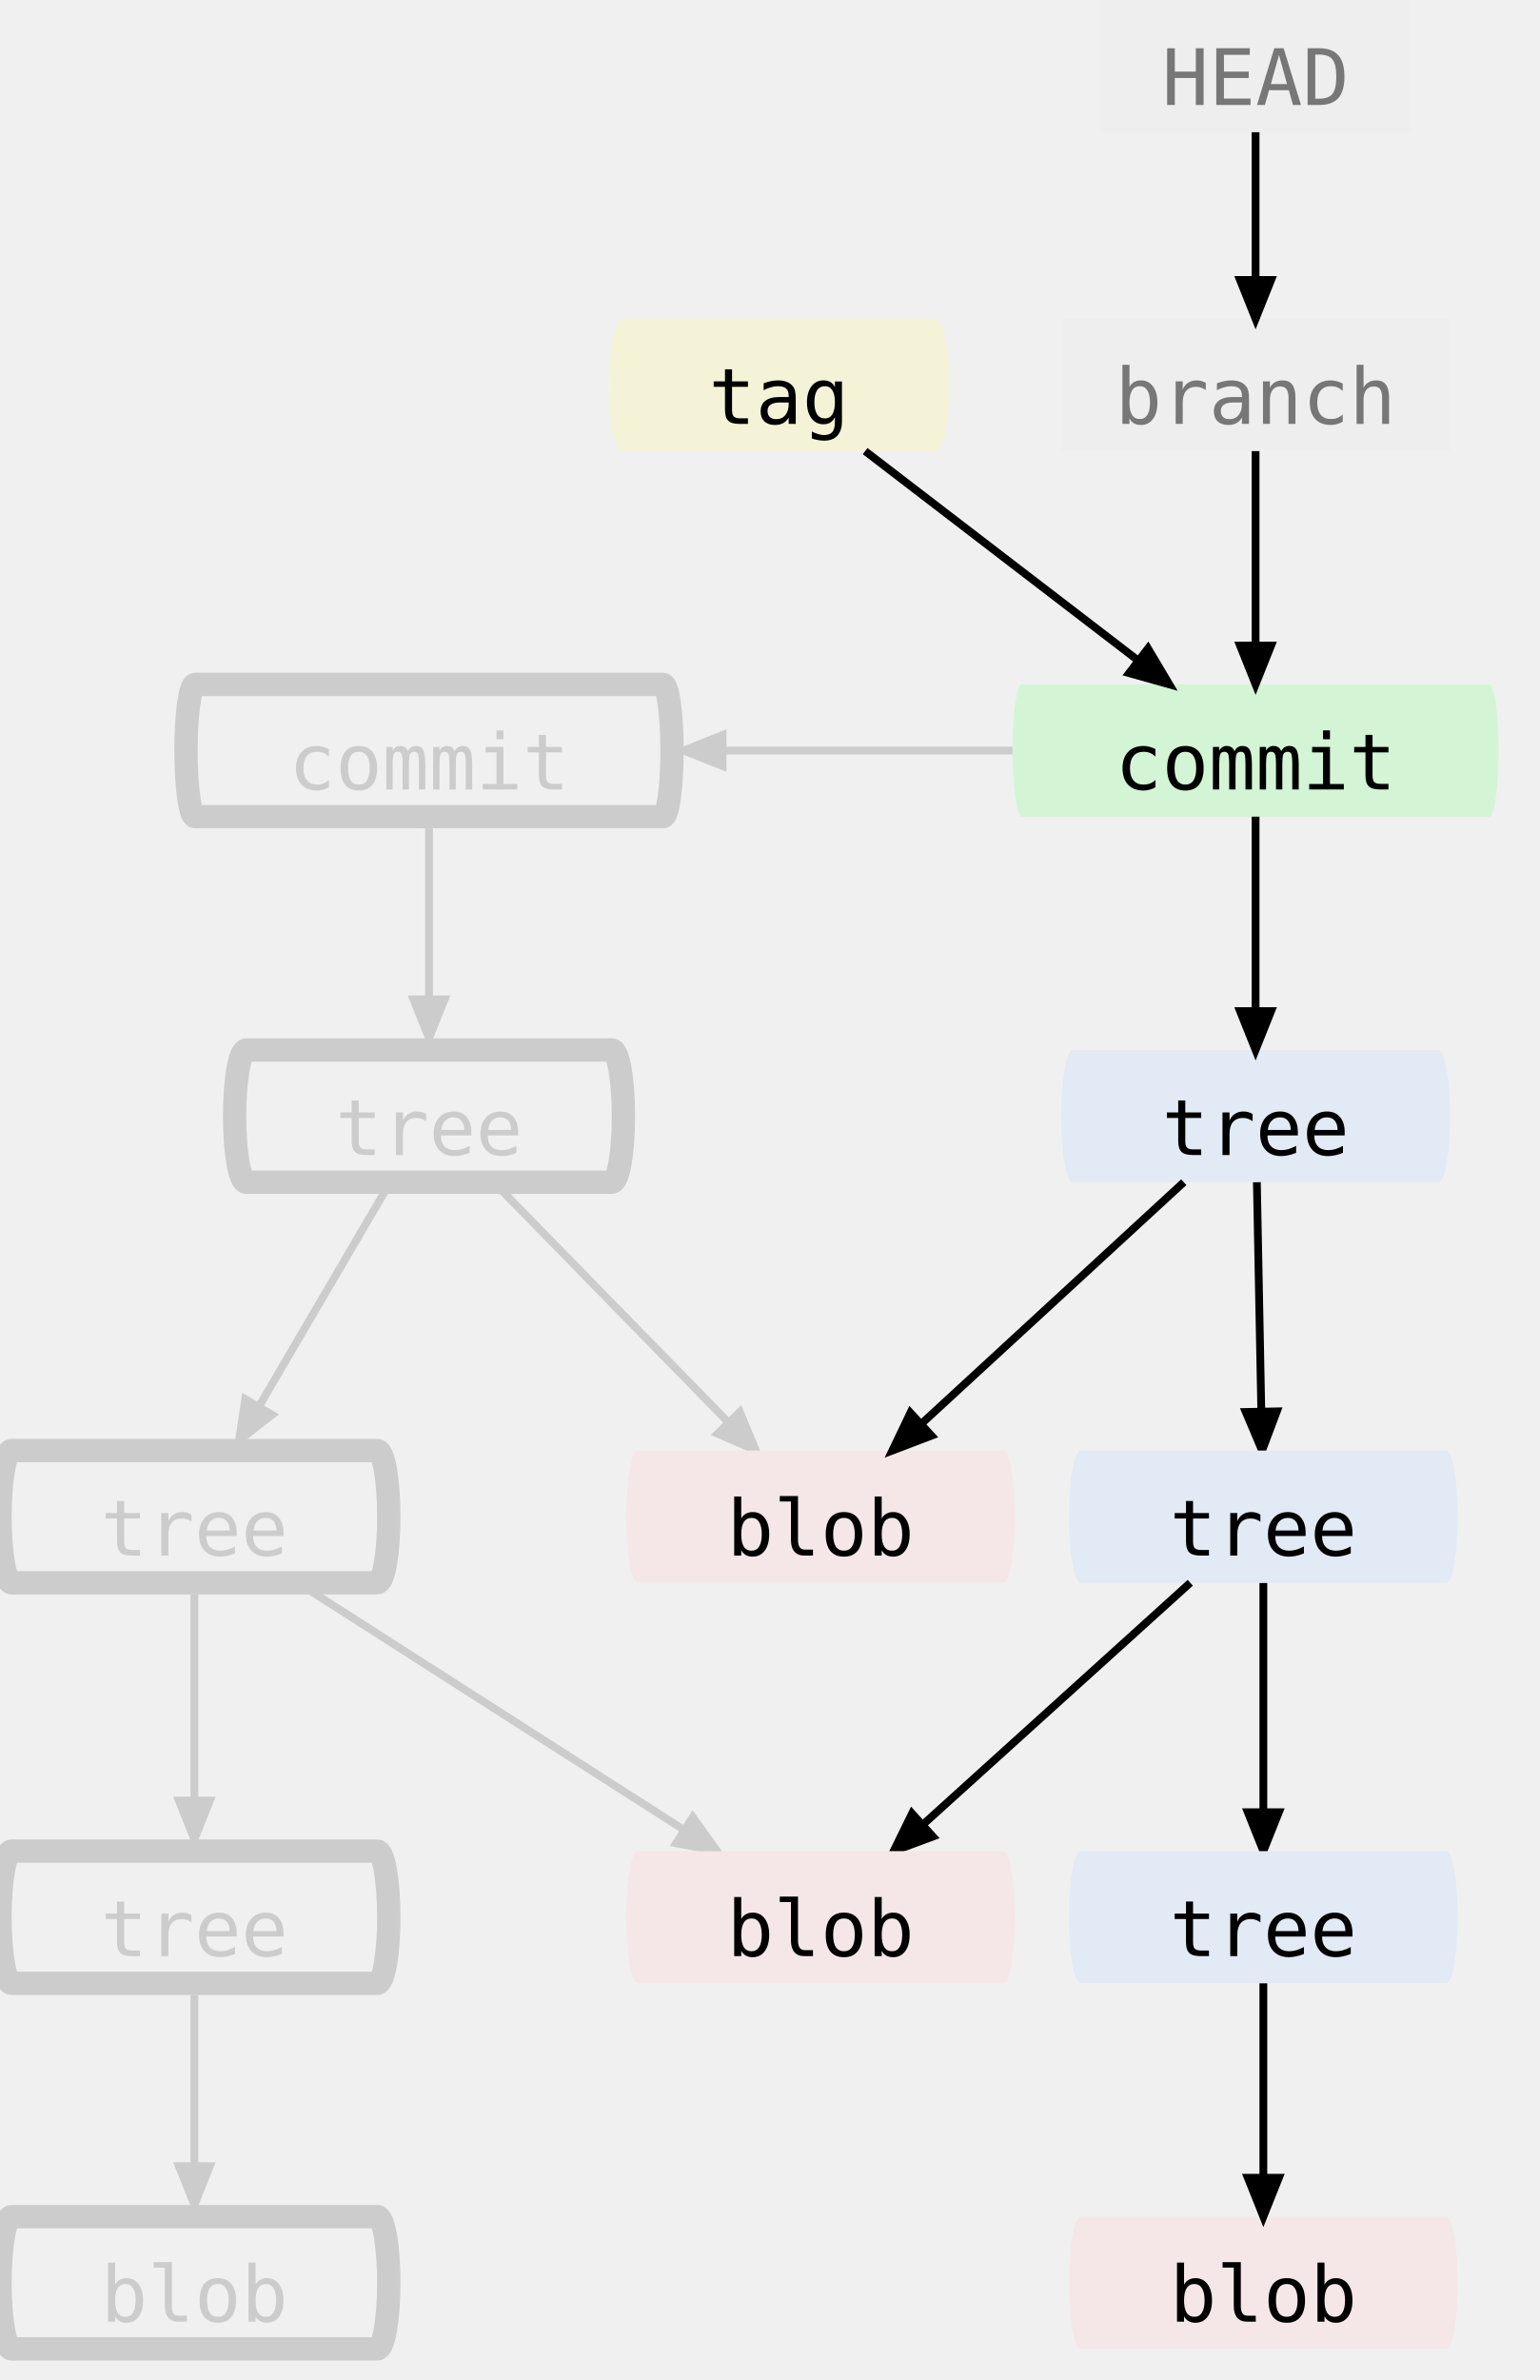
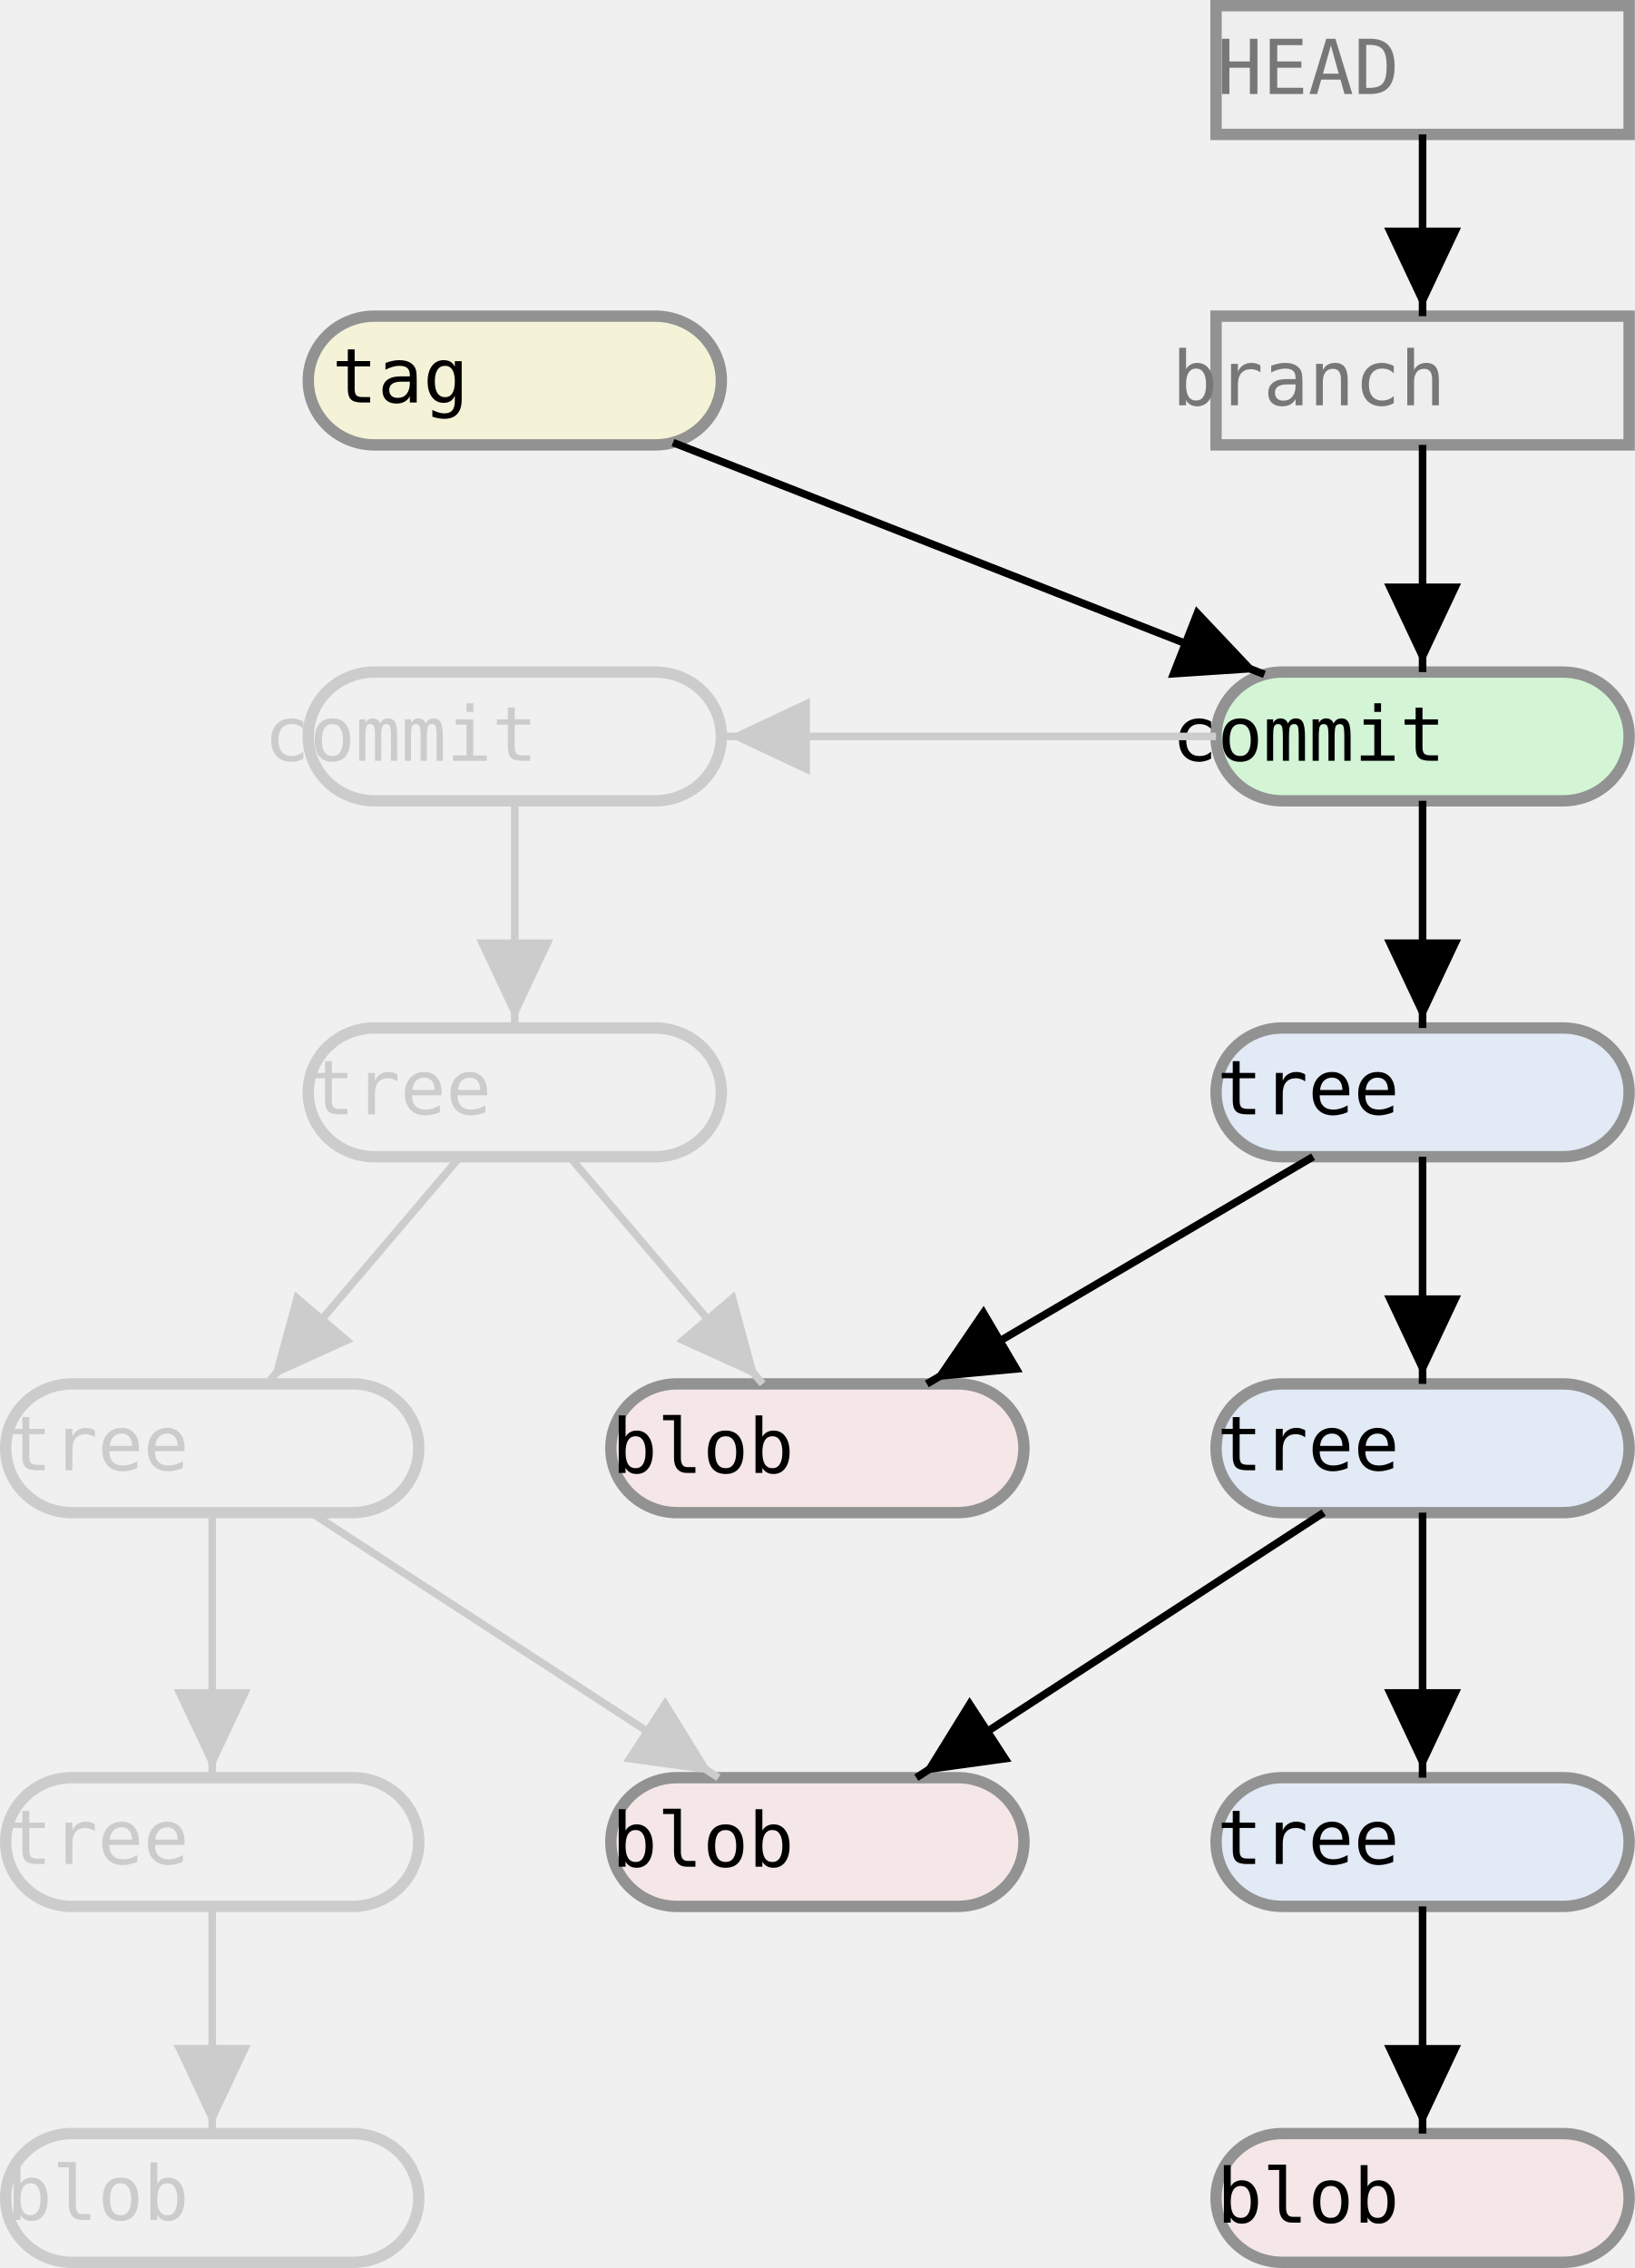
- <svg xmlns="http://www.w3.org/2000/svg" width="198.0" height="306.0">
-   <defs>
-     <marker orient="auto" refY="0.0" refX="0.0" id="Arrow1Lend_000000_1.000000px" style="overflow:visible;">
-       <path id="path_Arrow1Lend_000000_1.000000px" d="M -5,0.0 L -5,-2.0 L 0.0,0.0 L -5,2.0 z " style="fill:#000000;fill-rule:evenodd;stroke:#000000;stroke-width:1.0px;marker-start:none;" transform="scale(1)" />
+ <svg xmlns="http://www.w3.org/2000/svg" width="215.853" height="299.5" version="1.1" id="svg86" xml:space="preserve">
+   <defs id="defs6">
+     <marker orient="auto" refY="0" refX="0" id="Arrow1Lend_000000_1.000000px" style="overflow:visible">
+       <path id="path_Arrow1Lend_000000_1.000000px" d="M -5,0 V -2 L 0,0 -5,2 Z" style="fill:#000000;fill-rule:evenodd;stroke:#000000;stroke-width:1px;marker-start:none" />
    </marker>
-     <marker orient="auto" refY="0.0" refX="0.0" id="Arrow1Lend_cccccc_1.000000px" style="overflow:visible;">
-       <path id="path_Arrow1Lend_cccccc_1.000000px" d="M -5,0.0 L -5,-2.0 L 0.0,0.0 L -5,2.0 z " style="fill:#cccccc;fill-rule:evenodd;stroke:#cccccc;stroke-width:1.0px;marker-start:none;" transform="scale(1)" />
+     <marker orient="auto" refY="0" refX="0" id="Arrow1Lend_cccccc_1.000000px" style="overflow:visible">
+       <path id="path_Arrow1Lend_cccccc_1.000000px" d="M -5,0 V -2 L 0,0 -5,2 Z" style="fill:#cccccc;fill-rule:evenodd;stroke:#cccccc;stroke-width:1px;marker-start:none" />
+     </marker>
+     <marker orient="auto" refY="0" refX="0" id="Arrow1Lend_000000_1.000000px-4" style="overflow:visible">
+       <path id="path_Arrow1Lend_000000_1.000000px-74" d="M -5,0 V -2 L 0,0 -5,2 Z" style="fill:#000000;fill-rule:evenodd;stroke:#000000;stroke-width:1px;marker-start:none" />
+     </marker>
+     <rect x="318.086" y="219.016" width="10.384" height="29.798" id="rect3302" />
+     <marker orient="auto" refY="0" refX="0" id="Arrow1Lend_000000_1.000000px-6" style="overflow:visible">
+       <path id="path_Arrow1Lend_000000_1.000000px-7" d="M -5,0 V -2 L 0,0 -5,2 Z" style="fill:#000000;fill-rule:evenodd;stroke:#000000;stroke-width:1px;marker-start:none" />
+     </marker>
+     <marker style="overflow:visible" id="TriangleStart-0-1-82-4" refX="4" refY="0" orient="auto-start-reverse" markerWidth="10.784" markerHeight="10.155" viewBox="0 0 5.324 6.155" preserveAspectRatio="none">
+       <path transform="scale(0.5)" style="fill:context-stroke;fill-rule:evenodd;stroke:context-stroke;stroke-width:1pt" d="M 5.77,0 -2.88,5 V -5 Z" id="path135-8-9-9-3" />
+     </marker>
+     <marker style="overflow:visible" id="TriangleStart-0-1-82-7" refX="4" refY="0" orient="auto-start-reverse" markerWidth="10.784" markerHeight="10.155" viewBox="0 0 5.324 6.155" preserveAspectRatio="none">
+       <path transform="scale(0.5)" style="fill:context-stroke;fill-rule:evenodd;stroke:context-stroke;stroke-width:1pt" d="M 5.77,0 -2.88,5 V -5 Z" id="path135-8-9-9-8" />
+     </marker>
+     <marker style="overflow:visible" id="TriangleStart-0-1-82-8" refX="4" refY="0" orient="auto-start-reverse" markerWidth="10.784" markerHeight="10.155" viewBox="0 0 5.324 6.155" preserveAspectRatio="none">
+       <path transform="scale(0.5)" style="fill:context-stroke;fill-rule:evenodd;stroke:context-stroke;stroke-width:1pt" d="M 5.77,0 -2.88,5 V -5 Z" id="path135-8-9-9-84" />
+     </marker>
+     <marker style="overflow:visible" id="TriangleStart-0-1-82-2" refX="4" refY="0" orient="auto-start-reverse" markerWidth="10.784" markerHeight="10.155" viewBox="0 0 5.324 6.155" preserveAspectRatio="none">
+       <path transform="scale(0.5)" style="fill:context-stroke;fill-rule:evenodd;stroke:context-stroke;stroke-width:1pt" d="M 5.77,0 -2.88,5 V -5 Z" id="path135-8-9-9-0" />
+     </marker>
+     <marker style="overflow:visible" id="TriangleStart-0-1-82-9" refX="4" refY="0" orient="auto-start-reverse" markerWidth="10.784" markerHeight="10.155" viewBox="0 0 5.324 6.155" preserveAspectRatio="none">
+       <path transform="scale(0.5)" style="fill:context-stroke;fill-rule:evenodd;stroke:context-stroke;stroke-width:1pt" d="M 5.77,0 -2.88,5 V -5 Z" id="path135-8-9-9-2" />
+     </marker>
+     <marker style="overflow:visible" id="TriangleStart-0-1-82-49" refX="4" refY="0" orient="auto-start-reverse" markerWidth="10.784" markerHeight="10.155" viewBox="0 0 5.324 6.155" preserveAspectRatio="none">
+       <path transform="scale(0.5)" style="fill:context-stroke;fill-rule:evenodd;stroke:context-stroke;stroke-width:1pt" d="M 5.77,0 -2.88,5 V -5 Z" id="path135-8-9-9-5" />
+     </marker>
+     <marker style="overflow:visible" id="TriangleStart-0-1-82-87" refX="4" refY="0" orient="auto-start-reverse" markerWidth="10.784" markerHeight="10.155" viewBox="0 0 5.324 6.155" preserveAspectRatio="none">
+       <path transform="scale(0.5)" style="fill:context-stroke;fill-rule:evenodd;stroke:context-stroke;stroke-width:1pt" d="M 5.77,0 -2.88,5 V -5 Z" id="path135-8-9-9-1" />
+     </marker>
+     <marker style="overflow:visible" id="TriangleStart-0-1-82-0" refX="4" refY="0" orient="auto-start-reverse" markerWidth="10.784" markerHeight="10.155" viewBox="0 0 5.324 6.155" preserveAspectRatio="none">
+       <path transform="scale(0.5)" style="fill:context-stroke;fill-rule:evenodd;stroke:context-stroke;stroke-width:1pt" d="M 5.77,0 -2.88,5 V -5 Z" id="path135-8-9-9-6" />
+     </marker>
+     <marker style="overflow:visible" id="TriangleStart-0-1-82-11" refX="4" refY="0" orient="auto-start-reverse" markerWidth="10.784" markerHeight="10.155" viewBox="0 0 5.324 6.155" preserveAspectRatio="none">
+       <path transform="scale(0.5)" style="fill:context-stroke;fill-rule:evenodd;stroke:context-stroke;stroke-width:1pt" d="M 5.77,0 -2.88,5 V -5 Z" id="path135-8-9-9-59" />
+     </marker>
+     <marker style="overflow:visible" id="TriangleStart-0-1-82-73" refX="4" refY="0" orient="auto-start-reverse" markerWidth="10.784" markerHeight="10.155" viewBox="0 0 5.324 6.155" preserveAspectRatio="none">
+       <path transform="scale(0.5)" style="fill:context-stroke;fill-rule:evenodd;stroke:context-stroke;stroke-width:1pt" d="M 5.77,0 -2.88,5 V -5 Z" id="path135-8-9-9-65" />
+     </marker>
+     <marker style="overflow:visible" id="TriangleStart-0-1-82-94" refX="4" refY="0" orient="auto-start-reverse" markerWidth="10.784" markerHeight="10.155" viewBox="0 0 5.324 6.155" preserveAspectRatio="none">
+       <path transform="scale(0.5)" style="fill:context-stroke;fill-rule:evenodd;stroke:context-stroke;stroke-width:1pt" d="M 5.77,0 -2.88,5 V -5 Z" id="path135-8-9-9-81" />
+     </marker>
+     <marker style="overflow:visible" id="TriangleStart-0-1-82-85" refX="4" refY="0" orient="auto-start-reverse" markerWidth="10.784" markerHeight="10.155" viewBox="0 0 5.324 6.155" preserveAspectRatio="none">
+       <path transform="scale(0.5)" style="fill:context-stroke;fill-rule:evenodd;stroke:context-stroke;stroke-width:1pt" d="M 5.77,0 -2.88,5 V -5 Z" id="path135-8-9-9-09" />
+     </marker>
+     <marker style="overflow:visible" id="TriangleStart-0-1-82-98" refX="4" refY="0" orient="auto-start-reverse" markerWidth="10.784" markerHeight="10.155" viewBox="0 0 5.324 6.155" preserveAspectRatio="none">
+       <path transform="scale(0.5)" style="fill:context-stroke;fill-rule:evenodd;stroke:context-stroke;stroke-width:1pt" d="M 5.77,0 -2.88,5 V -5 Z" id="path135-8-9-9-48" />
+     </marker>
+     <marker style="overflow:visible" id="TriangleStart-0-1-82-85-6" refX="4" refY="0" orient="auto-start-reverse" markerWidth="10.784" markerHeight="10.155" viewBox="0 0 5.324 6.155" preserveAspectRatio="none">
+       <path transform="scale(0.5)" style="fill:context-stroke;fill-rule:evenodd;stroke:context-stroke;stroke-width:1pt" d="M 5.77,0 -2.88,5 V -5 Z" id="path135-8-9-9-09-3" />
+     </marker>
+     <marker style="overflow:visible" id="TriangleStart-0-1-82-49-7" refX="4" refY="0" orient="auto-start-reverse" markerWidth="10.784" markerHeight="10.155" viewBox="0 0 5.324 6.155" preserveAspectRatio="none">
+       <path transform="scale(0.5)" style="fill:context-stroke;fill-rule:evenodd;stroke:context-stroke;stroke-width:1pt" d="M 5.77,0 -2.88,5 V -5 Z" id="path135-8-9-9-5-5" />
+     </marker>
+     <marker style="overflow:visible" id="TriangleStart-0-1-82-7-6" refX="4" refY="0" orient="auto-start-reverse" markerWidth="10.784" markerHeight="10.155" viewBox="0 0 5.324 6.155" preserveAspectRatio="none">
+       <path transform="scale(0.5)" style="fill:context-stroke;fill-rule:evenodd;stroke:context-stroke;stroke-width:1pt" d="M 5.77,0 -2.88,5 V -5 Z" id="path135-8-9-9-8-2" />
+     </marker>
+     <marker orient="auto" refY="0" refX="0" id="Arrow1Lend_000000_1.000000px-5" style="overflow:visible">
+       <path id="path_Arrow1Lend_000000_1.000000px-741" d="M -5,0 V -2 L 0,0 -5,2 Z" style="fill:#000000;fill-rule:evenodd;stroke:#000000;stroke-width:1px;marker-start:none" />
    </marker>
  </defs>
-   <g transform="translate(-2.208,-2)">
-     <g style="fill:#fff;stroke:#000000;stroke-width:1px">
-       <rect id="1034" width="62.5" height="17.0" x="132.425" y="90.0" rx="1.178" ry="8.5" style="fill:#d3f5d6;stroke:none;stroke-width:3px" />
-       <text id="1034_text" x="142.425" y="93.0" style="fill:#000000;stroke:#000000;stroke-width:0;font-family: Inconsolata;font-size:10px">
-         <tspan id="1034_line1" text-anchor="middle" x="163.675" y="103.5" text-align="center" font-family="Inconsolata" font-size="10.0px" fill="#000000" stroke="#000000">commit</tspan>
-       </text>
-       <rect id="1036" width="50.0" height="17.0" x="138.675" y="137.0" rx="1.489" ry="8.5" style="fill:#e1eaf5;stroke:none;stroke-width:3px" />
-       <text id="1036_text" x="148.675" y="140.0" style="fill:#000000;stroke:#000000;stroke-width:0;font-family: Inconsolata;font-size:10px">
-         <tspan id="1036_line1" text-anchor="middle" x="163.675" y="150.5" text-align="center" font-family="Inconsolata" font-size="10.0px" fill="#000000" stroke="#000000">tree</tspan>
-       </text>
-       <path id="1037" style="stroke:#000000;marker-end:url(#Arrow1Lend_000000_1.000000px);marker-start:none;fill:none" d="M 163.675,107.0 L 163.675,137.0" />
-       <path id="1039" style="stroke:#000000;marker-end:url(#Arrow1Lend_000000_1.000000px);marker-start:none;fill:none" d="M 163.84,154.0 L 164.51,188.5" />
-       <path id="1040" style="stroke:#000000;marker-end:url(#Arrow1Lend_000000_1.000000px);marker-start:none;fill:none" d="M 164.675,205.5 L 164.675,240.0" />
-       <rect id="1041" width="50.0" height="17.0" x="139.675" y="287.0" rx="1.489" ry="8.5" style="fill:#f5e7e7;stroke:none;stroke-width:3px" />
-       <text id="1041_text" x="149.675" y="290.0" style="fill:#000000;stroke:#000000;stroke-width:0;font-family: Inconsolata;font-size:10px">
-         <tspan id="1041_line1" text-anchor="middle" x="164.675" y="300.5" text-align="center" font-family="Inconsolata" font-size="10.0px" fill="#000000" stroke="#000000">blob</tspan>
-       </text>
-       <rect id="1042" width="50.0" height="17.0" x="139.675" y="240.0" rx="1.489" ry="8.5" style="fill:#e1eaf5;stroke:none;stroke-width:3px" />
-       <text id="1042_text" x="149.675" y="243.0" style="fill:#000000;stroke:#000000;stroke-width:0;font-family: Inconsolata;font-size:10px">
-         <tspan id="1042_line1" text-anchor="middle" x="164.675" y="253.5" text-align="center" font-family="Inconsolata" font-size="10.0px" fill="#000000" stroke="#000000">tree</tspan>
-       </text>
-       <rect id="1043" width="50.0" height="17.0" x="139.675" y="188.5" rx="1.489" ry="8.5" style="fill:#e1eaf5;stroke:none;stroke-width:3px" />
-       <text id="1043_text" x="149.675" y="191.5" style="fill:#000000;stroke:#000000;stroke-width:0;font-family: Inconsolata;font-size:10px">
-         <tspan id="1043_line1" text-anchor="middle" x="164.675" y="202.0" text-align="center" font-family="Inconsolata" font-size="10.0px" fill="#000000" stroke="#000000">tree</tspan>
-       </text>
-       <rect id="1044" width="62.5" height="17.0" x="26.13" y="90.0" rx="1.178" ry="8.5" style="fill:none;stroke:#cccccc;stroke-width:3px" />
-       <text id="1044_text" x="36.13" y="93.0" style="fill:#cccccc;stroke:#cccccc;stroke-width:0;font-family: Inconsolata;font-size:10px">
-         <tspan id="1044_line1" text-anchor="middle" x="57.38" y="103.5" text-align="center" font-family="Inconsolata" font-size="10.0px" fill="#cccccc" stroke="#cccccc">commit</tspan>
-       </text>
-       <rect id="1045" width="50.0" height="17.0" x="32.38" y="137.0" rx="1.489" ry="8.5" style="fill:none;stroke:#cccccc;stroke-width:3px" />
-       <text id="1045_text" x="42.38" y="140.0" style="fill:#cccccc;stroke:#cccccc;stroke-width:0;font-family: Inconsolata;font-size:10px">
-         <tspan id="1045_line1" text-anchor="middle" x="57.38" y="150.5" text-align="center" font-family="Inconsolata" font-size="10.0px" fill="#cccccc" stroke="#cccccc">tree</tspan>
-       </text>
-       <path id="1046" style="stroke:#cccccc;marker-end:url(#Arrow1Lend_cccccc_1.000000px);marker-start:none;fill:none" d="M 57.38,108.5 L 57.38,135.5" />
-       <path id="1047" style="stroke:#cccccc;marker-end:url(#Arrow1Lend_cccccc_1.000000px);marker-start:none;fill:none" d="M 66.739,155.073 L 99.418,188.5" />
-       <path id="1048" style="stroke:#cccccc;marker-end:url(#Arrow1Lend_cccccc_1.000000px);marker-start:none;fill:none" d="M 51.642,155.294 L 32.946,187.206" />
-       <path id="1049" style="stroke:#cccccc;marker-end:url(#Arrow1Lend_cccccc_1.000000px);marker-start:none;fill:none" d="M 41.761,206.308 L 94.438,240.0" />
-       <rect id="1050" width="50.0" height="17.0" x="2.208" y="287.0" rx="1.489" ry="8.5" style="fill:none;stroke:#cccccc;stroke-width:3px" />
-       <text id="1050_text" x="12.208" y="290.0" style="fill:#cccccc;stroke:#cccccc;stroke-width:0;font-family: Inconsolata;font-size:10px">
-         <tspan id="1050_line1" text-anchor="middle" x="27.208" y="300.5" text-align="center" font-family="Inconsolata" font-size="10.0px" fill="#cccccc" stroke="#cccccc">blob</tspan>
-       </text>
-       <rect id="1051" width="50.0" height="17.0" x="2.208" y="240.0" rx="1.489" ry="8.5" style="fill:none;stroke:#cccccc;stroke-width:3px" />
-       <text id="1051_text" x="12.208" y="243.0" style="fill:#cccccc;stroke:#cccccc;stroke-width:0;font-family: Inconsolata;font-size:10px">
-         <tspan id="1051_line1" text-anchor="middle" x="27.208" y="253.5" text-align="center" font-family="Inconsolata" font-size="10.0px" fill="#cccccc" stroke="#cccccc">tree</tspan>
-       </text>
-       <rect id="1052" width="50.0" height="17.0" x="2.208" y="188.5" rx="1.489" ry="8.5" style="fill:none;stroke:#cccccc;stroke-width:3px" />
-       <text id="1052_text" x="12.208" y="191.5" style="fill:#cccccc;stroke:#cccccc;stroke-width:0;font-family: Inconsolata;font-size:10px">
-         <tspan id="1052_line1" text-anchor="middle" x="27.208" y="202.0" text-align="center" font-family="Inconsolata" font-size="10.0px" fill="#cccccc" stroke="#cccccc">tree</tspan>
-       </text>
-       <rect id="1053" width="50.0" height="17.0" x="82.728" y="188.5" rx="1.489" ry="8.5" style="fill:#f5e7e7;stroke:none;stroke-width:3px" />
-       <text id="1053_text" x="92.728" y="191.5" style="fill:#000000;stroke:#000000;stroke-width:0;font-family: Inconsolata;font-size:10px">
-         <tspan id="1053_line1" text-anchor="middle" x="107.728" y="202.0" text-align="center" font-family="Inconsolata" font-size="10.0px" fill="#000000" stroke="#000000">blob</tspan>
-       </text>
-       <path id="1059" style="stroke:#000000;marker-end:url(#Arrow1Lend_000000_1.000000px);marker-start:none;fill:none" d="M 155.276,205.5 L 117.127,240.0" />
-       <path id="1061" style="stroke:#cccccc;marker-end:url(#Arrow1Lend_cccccc_1.000000px);marker-start:none;fill:none" d="M 27.208,207.0 L 27.208,238.5" />
-       <rect id="1062" width="50.0" height="17.0" x="82.728" y="240.0" rx="1.489" ry="8.5" style="fill:#f5e7e7;stroke:none;stroke-width:3px" />
-       <text id="1062_text" x="92.728" y="243.0" style="fill:#000000;stroke:#000000;stroke-width:0;font-family: Inconsolata;font-size:10px">
-         <tspan id="1062_line1" text-anchor="middle" x="107.728" y="253.5" text-align="center" font-family="Inconsolata" font-size="10.0px" fill="#000000" stroke="#000000">blob</tspan>
-       </text>
-       <path id="1063" style="stroke:#cccccc;marker-end:url(#Arrow1Lend_cccccc_1.000000px);marker-start:none;fill:none" d="M 27.208,258.5 L 27.208,285.5" />
-       <path id="1064" style="stroke:#000000;marker-end:url(#Arrow1Lend_000000_1.000000px);marker-start:none;fill:none" d="M 164.675,257.0 L 164.675,287.0" />
-       <path id="1065" style="stroke:#000000;marker-end:url(#Arrow1Lend_000000_1.000000px);marker-start:none;fill:none" d="M 154.441,154.0 L 116.962,188.5" />
-       <path id="1071" style="stroke:#cccccc;marker-end:url(#Arrow1Lend_cccccc_1.000000px);marker-start:none;fill:none" d="M 132.425,98.5 L 90.13,98.5" />
-       <rect id="1233" width="50.0" height="17.0" x="138.675" y="43.0" style="fill:#eeeeee;stroke:none;stroke-width:2px" />
-       <text id="1233_text" x="148.675" y="46.0" style="fill:#cccccc;stroke:#cccccc;stroke-width:0;font-family: Inconsolata;font-size:10px">
-         <tspan id="1233_line1" text-anchor="middle" x="163.675" y="56.5" text-align="center" font-family="Inconsolata" font-size="10.0px" fill="#777777" stroke="#777777">branch</tspan>
-       </text>
-       <rect id="1234" width="40.0" height="17.0" x="143.675" y="2.0" style="fill:#eeeeee;stroke:none;stroke-width:2px" />
-       <text id="1234_text" x="153.675" y="5.0" style="fill:#cccccc;stroke:#cccccc;stroke-width:0;font-family: Inconsolata;font-size:10px">
-         <tspan id="1234_line1" text-anchor="middle" x="163.675" y="15.5" text-align="center" font-family="Inconsolata" font-size="10.0px" fill="#777777" stroke="#777777">HEAD</tspan>
-       </text>
-       <path id="1235" style="stroke:#000000;marker-end:url(#Arrow1Lend_000000_1.000000px);marker-start:none;fill:none" d="M 163.675,60.0 L 163.675,90.0" />
-       <path id="1236" style="stroke:#000000;marker-end:url(#Arrow1Lend_000000_1.000000px);marker-start:none;fill:none" d="M 163.675,19.0 L 163.675,43.0" />
-       <rect id="1269" width="43.75" height="17.0" x="80.505" y="43.0" rx="1.719" ry="8.5" style="fill:#f5f3d7;stroke:none;stroke-width:3px" />
-       <text id="1269_text" x="90.505" y="46.0" style="fill:#000000;stroke:#000000;stroke-width:0;font-family: Inconsolata;font-size:10px">
-         <tspan id="1269_line1" text-anchor="middle" x="102.38" y="56.5" text-align="center" font-family="Inconsolata" font-size="10.0px" fill="#000000" stroke="#000000">tag</tspan>
-       </text>
-       <path id="1270" style="stroke:#000000;marker-end:url(#Arrow1Lend_000000_1.000000px);marker-start:none;fill:none" d="M 113.465,60.0 L 152.59,90.0" />
-     </g>
+   <g id="g3611" transform="translate(-73.99969,0.75)">
+     <rect id="1215" width="54.541" height="17" x="234.562" y="88" rx="8.745" ry="8.5" style="fill:#d3f5d6;stroke:#929292;stroke-width:1.5;stroke-dasharray:none;stroke-opacity:1" />
+     <text id="1215_text" x="240.582" y="89.21" style="font-size:10px;font-family:Inconsolata;fill:#cccccc;stroke:#cccccc;stroke-width:0">
+       <tspan id="1215_line1" text-anchor="middle" x="261.832" y="99.71" text-align="center" font-family="Inconsolata" font-size="10px" fill="#000000" stroke="#000000">commit</tspan>
+     </text>
  </g>
+   <g id="g3611-6" transform="translate(-193.8587,0.75)">
+     <rect id="1215-9" width="54.541" height="17" x="234.562" y="88" rx="8.745" ry="8.5" style="fill:none;fill-opacity:1;stroke:#cccccc;stroke-width:1.5;stroke-dasharray:none;stroke-opacity:1" />
+     <text id="1215_text-3" x="240.582" y="89.21" style="font-size:10px;font-family:Inconsolata;fill:#cccccc;fill-opacity:1;stroke:#cccccc;stroke-width:0">
+       <tspan id="1215_line1-7" text-anchor="middle" x="261.832" y="99.71" text-align="center" font-family="Inconsolata" font-size="10px" fill="#000000" stroke="#000000" style="fill:#cccccc;fill-opacity:1">commit</tspan>
+     </text>
+   </g>
+   <g id="g3594" transform="translate(-73.99969,0.75)">
+     <rect id="1215-3" width="54.541" height="17" x="234.562" y="135" rx="8.745" ry="8.5" style="fill:#e1eaf5;fill-opacity:1;stroke:#929292;stroke-width:1.5;stroke-dasharray:none;stroke-opacity:1" />
+     <text id="1216_text" x="246.769" y="135.905" style="font-size:10px;font-family:Inconsolata;fill:#cccccc;stroke:#cccccc;stroke-width:0">
+       <tspan id="1216_line1" text-anchor="middle" x="261.769" y="146.405" text-align="center" font-family="Inconsolata" font-size="10px" fill="#000000" stroke="#000000">tree</tspan>
+     </text>
+   </g>
+   <g id="g3594-0" transform="translate(-73.99969,99.75)">
+     <rect id="1215-3-2" width="54.541" height="17" x="234.562" y="135" rx="8.745" ry="8.5" style="fill:#e1eaf5;fill-opacity:1;stroke:#929292;stroke-width:1.5;stroke-dasharray:none;stroke-opacity:1" />
+     <text id="1216_text-3" x="246.769" y="135.905" style="font-size:10px;font-family:Inconsolata;fill:#cccccc;stroke:#cccccc;stroke-width:0">
+       <tspan id="1216_line1-7" text-anchor="middle" x="261.769" y="146.405" text-align="center" font-family="Inconsolata" font-size="10px" fill="#000000" stroke="#000000">tree</tspan>
+     </text>
+   </g>
+   <g id="g3594-5" transform="translate(-73.99969,47.75)">
+     <rect id="1215-3-9" width="54.541" height="17" x="234.562" y="135" rx="8.745" ry="8.5" style="fill:#e1eaf5;fill-opacity:1;stroke:#929292;stroke-width:1.5;stroke-dasharray:none;stroke-opacity:1" />
+     <text id="1216_text-2" x="246.769" y="135.905" style="font-size:10px;font-family:Inconsolata;fill:#cccccc;stroke:#cccccc;stroke-width:0">
+       <tspan id="1216_line1-2" text-anchor="middle" x="261.769" y="146.405" text-align="center" font-family="Inconsolata" font-size="10px" fill="#000000" stroke="#000000">tree</tspan>
+     </text>
+   </g>
+   <g id="g3594-8" transform="translate(-193.8587,0.75)" style="stroke:#cccccc;stroke-opacity:1">
+     <rect id="1215-3-97" width="54.541" height="17" x="234.562" y="135" rx="8.745" ry="8.5" style="fill:none;fill-opacity:1;stroke:#cccccc;stroke-width:1.5;stroke-dasharray:none;stroke-opacity:1" />
+     <text id="1216_text-36" x="246.769" y="135.905" style="font-size:10px;font-family:Inconsolata;fill:#cccccc;fill-opacity:1;stroke:#cccccc;stroke-width:0;stroke-opacity:1">
+       <tspan id="1216_line1-1" text-anchor="middle" x="261.769" y="146.405" text-align="center" font-family="Inconsolata" font-size="10px" fill="#000000" stroke="#000000" style="fill:#cccccc;fill-opacity:1;stroke:#cccccc;stroke-opacity:1">tree</tspan>
+     </text>
+   </g>
+   <g id="g3594-8-5" transform="translate(-193.8587,-93.25)" style="stroke:#929292;stroke-opacity:1">
+     <rect id="1215-3-97-47" width="54.541" height="17" x="234.562" y="135" rx="8.745" ry="8.5" style="fill:#f5f3d7;fill-opacity:1;stroke:#929292;stroke-width:1.5;stroke-dasharray:none;stroke-opacity:1" />
+     <text id="1216_text-36-6" x="246.769" y="135.905" style="font-size:10px;font-family:Inconsolata;fill:#000000;fill-opacity:1;stroke:#929292;stroke-width:0;stroke-opacity:1">
+       <tspan id="1216_line1-1-5" text-anchor="middle" x="261.769" y="146.405" text-align="center" font-family="Inconsolata" font-size="10px" fill="#000000" stroke="#000000" style="fill:#000000;fill-opacity:1;stroke:#929292;stroke-opacity:1">tag</tspan>
+     </text>
+   </g>
+   <g id="g3594-8-4" transform="translate(-233.8117,47.75)" style="stroke:#cccccc;stroke-opacity:1">
+     <rect id="1215-3-97-5" width="54.541" height="17" x="234.562" y="135" rx="8.745" ry="8.5" style="fill:none;fill-opacity:1;stroke:#cccccc;stroke-width:1.5;stroke-dasharray:none;stroke-opacity:1" />
+     <text id="1216_text-36-0" x="246.769" y="135.905" style="font-size:10px;font-family:Inconsolata;fill:#cccccc;fill-opacity:1;stroke:#cccccc;stroke-width:0;stroke-opacity:1">
+       <tspan id="1216_line1-1-3" text-anchor="middle" x="261.769" y="146.405" text-align="center" font-family="Inconsolata" font-size="10px" fill="#000000" stroke="#000000" style="fill:#cccccc;fill-opacity:1;stroke:#cccccc;stroke-opacity:1">tree</tspan>
+     </text>
+   </g>
+   <g id="g3594-8-6" transform="translate(-233.8117,99.75)" style="stroke:#cccccc;stroke-opacity:1">
+     <rect id="1215-3-97-1" width="54.541" height="17" x="234.562" y="135" rx="8.745" ry="8.5" style="fill:none;fill-opacity:1;stroke:#cccccc;stroke-width:1.5;stroke-dasharray:none;stroke-opacity:1" />
+     <text id="1216_text-36-06" x="246.769" y="135.905" style="font-size:10px;font-family:Inconsolata;fill:#cccccc;fill-opacity:1;stroke:#cccccc;stroke-width:0;stroke-opacity:1">
+       <tspan id="1216_line1-1-32" text-anchor="middle" x="261.769" y="146.405" text-align="center" font-family="Inconsolata" font-size="10px" fill="#000000" stroke="#000000" style="fill:#cccccc;fill-opacity:1;stroke:#cccccc;stroke-opacity:1">tree</tspan>
+     </text>
+   </g>
+   <g id="g3594-8-2-0" transform="translate(-233.8117,146.75)" style="stroke:#cccccc;stroke-opacity:1">
+     <rect id="1215-3-97-9-6" width="54.541" height="17" x="234.562" y="135" rx="8.745" ry="8.5" style="fill:none;fill-opacity:1;stroke:#cccccc;stroke-width:1.5;stroke-dasharray:none;stroke-opacity:1" />
+     <text id="1216_text-36-3-1" x="246.769" y="135.905" style="font-size:10px;font-family:Inconsolata;fill:#cccccc;fill-opacity:1;stroke:#cccccc;stroke-width:0;stroke-opacity:1">
+       <tspan id="1216_line1-1-1-5" text-anchor="middle" x="261.769" y="146.405" text-align="center" font-family="Inconsolata" font-size="10px" fill="#000000" stroke="#000000" style="fill:#cccccc;fill-opacity:1;stroke:#cccccc;stroke-opacity:1">blob</tspan>
+     </text>
+   </g>
+   <g id="g3577-0" transform="translate(-73.99969,99.75)">
+     <rect id="1215-6-6" width="54.541" height="17" x="234.562" y="182" rx="8.745" ry="8.5" style="fill:#f5e7e7;fill-opacity:1;stroke:#929292;stroke-width:1.5;stroke-dasharray:none;stroke-opacity:1" />
+     <text id="1219_text-2" x="246.752" y="183.26" style="font-size:10px;font-family:Inconsolata;fill:#cccccc;stroke:#cccccc;stroke-width:0">
+       <tspan id="1219_line1-61" text-anchor="middle" x="261.752" y="193.76" text-align="center" font-family="Inconsolata" font-size="10px" fill="#000000" stroke="#000000">blob</tspan>
+     </text>
+   </g>
+   <g id="g3577-8" transform="translate(-153.9057,52.75)">
+     <rect id="1215-6-7" width="54.541" height="17" x="234.562" y="182" rx="8.745" ry="8.5" style="fill:#f5e7e7;fill-opacity:1;stroke:#929292;stroke-width:1.5;stroke-dasharray:none;stroke-opacity:1" />
+     <text id="1219_text-9" x="246.752" y="183.26" style="font-size:10px;font-family:Inconsolata;fill:#cccccc;stroke:#cccccc;stroke-width:0">
+       <tspan id="1219_line1-2" text-anchor="middle" x="261.752" y="193.76" text-align="center" font-family="Inconsolata" font-size="10px" fill="#000000" stroke="#000000">blob</tspan>
+     </text>
+   </g>
+   <g id="g3577-8-3" transform="translate(-153.9057,0.75)">
+     <rect id="1215-6-7-0" width="54.541" height="17" x="234.562" y="182" rx="8.745" ry="8.5" style="fill:#f5e7e7;fill-opacity:1;stroke:#929292;stroke-width:1.5;stroke-dasharray:none;stroke-opacity:1" />
+     <text id="1219_text-9-4" x="246.752" y="183.26" style="font-size:10px;font-family:Inconsolata;fill:#cccccc;stroke:#cccccc;stroke-width:0">
+       <tspan id="1219_line1-2-4" text-anchor="middle" x="261.752" y="193.76" text-align="center" font-family="Inconsolata" font-size="10px" fill="#000000" stroke="#000000">blob</tspan>
+     </text>
+   </g>
+   <g id="g3628" transform="translate(-73.99969,0.75)">
+     <rect id="1215-7" width="54.541" height="17" x="234.562" y="41" rx="0" ry="0" style="fill:#eeeeee;fill-opacity:1;stroke:#929292;stroke-width:1.5;stroke-dasharray:none;stroke-opacity:1" />
+     <text id="1227_text" x="246.872" y="42.265" style="font-size:10px;font-family:Inconsolata;fill:#cccccc;stroke:#cccccc;stroke-width:0">
+       <tspan id="1227_line1" text-anchor="middle" x="261.872" y="52.765" text-align="center" font-family="Inconsolata" font-size="10px" fill="#777777" stroke="#777777">branch</tspan>
+     </text>
+   </g>
+   <g id="g3645" transform="translate(-73.99969,0.75)">
+     <rect id="1215-5" width="54.541" height="17" x="234.562" y="-3.8146972e-08" rx="0" ry="0" style="fill:#eeeeee;fill-opacity:1;stroke:#929292;stroke-width:1.5;stroke-dasharray:none;stroke-opacity:1" />
+     <text id="1228_text" x="251.762" y="1.165" style="font-size:10px;font-family:Inconsolata;fill:#cccccc;stroke:#cccccc;stroke-width:0">
+       <tspan id="1228_line1" text-anchor="middle" x="261.762" y="11.665" text-align="center" font-family="Inconsolata" font-size="10px" fill="#777777" stroke="#777777">HEAD</tspan>
+     </text>
+   </g>
+   <path style="display:inline;fill:none;fill-rule:evenodd;stroke:#cccccc;stroke-width:1px;stroke-linecap:butt;stroke-linejoin:miter;stroke-opacity:1;marker-end:url(#TriangleStart-0-1-82-0)" d="m 67.973,105.75 v 30" id="a_1-1-6-9-1" />
+   <path style="display:inline;fill:none;fill-rule:evenodd;stroke:#cccccc;stroke-width:1px;stroke-linecap:butt;stroke-linejoin:miter;stroke-opacity:1;marker-end:url(#TriangleStart-0-1-82-11)" d="m 28.02,199.75 v 35" id="a_1-1-6-9-776" />
+   <path style="display:inline;fill:none;fill-rule:evenodd;stroke:#cccccc;stroke-width:1px;stroke-linecap:butt;stroke-linejoin:miter;stroke-opacity:1;marker-end:url(#TriangleStart-0-1-82-73)" d="m 28.02,251.75 0,30" id="a_1-1-6-9-63" />
+   <path style="display:inline;fill:none;fill-rule:evenodd;stroke:#cccccc;stroke-width:1px;stroke-linecap:butt;stroke-linejoin:miter;stroke-opacity:1;marker-end:url(#TriangleStart-0-1-82-94)" d="m 41.082,199.75 53.783,35" id="a_1-1-6-9-2" />
+   <path style="display:inline;fill:none;fill-rule:evenodd;stroke:#cccccc;stroke-width:1px;stroke-linecap:butt;stroke-linejoin:miter;stroke-opacity:1;marker-end:url(#TriangleStart-0-1-82-98)" d="M 160.562,97.25 H 95.244" id="a_1-1-6-9-10" />
+   <path style="display:inline;fill:none;fill-rule:evenodd;stroke:#cccccc;stroke-width:1px;stroke-linecap:butt;stroke-linejoin:miter;stroke-opacity:1;marker-end:url(#TriangleStart-0-1-82-85)" d="m 60.748,152.75 -25.502,30" id="a_1-1-6-9-638" />
+   <path style="display:inline;fill:none;fill-rule:evenodd;stroke:#cccccc;stroke-width:1px;stroke-linecap:butt;stroke-linejoin:miter;stroke-opacity:1;marker-end:url(#TriangleStart-0-1-82-85-6)" d="m 75.199,152.75 25.502,30" id="a_1-1-6-9-638-1" />
+   <path style="display:inline;fill:none;fill-rule:evenodd;stroke:#000000;stroke-width:1px;stroke-linecap:butt;stroke-linejoin:miter;stroke-opacity:1;marker-end:url(#TriangleStart-0-1-82-4)" d="m 187.832,17.75 v 24" id="a_1-1-6-9-0" />
+   <path style="display:inline;fill:none;fill-rule:evenodd;stroke:#000000;stroke-width:1px;stroke-linecap:butt;stroke-linejoin:miter;stroke-opacity:1;marker-end:url(#TriangleStart-0-1-82-7)" d="m 187.832,58.75 v 30" id="a_1-1-6-9-6" />
+   <path style="display:inline;fill:none;fill-rule:evenodd;stroke:#000000;stroke-width:1px;stroke-linecap:butt;stroke-linejoin:miter;stroke-opacity:1;marker-end:url(#TriangleStart-0-1-82-7-6)" d="m 88.858,58.44 78.089,30.621" id="a_1-1-6-9-6-1" />
+   <path style="display:inline;fill:none;fill-rule:evenodd;stroke:#000000;stroke-width:1px;stroke-linecap:butt;stroke-linejoin:miter;stroke-opacity:1;marker-end:url(#TriangleStart-0-1-82-8)" d="m 187.832,105.75 v 30" id="a_1-1-6-9-3" />
+   <path style="display:inline;fill:none;fill-rule:evenodd;stroke:#000000;stroke-width:1px;stroke-linecap:butt;stroke-linejoin:miter;stroke-opacity:1;marker-end:url(#TriangleStart-0-1-82-2)" d="m 187.832,199.75 v 35" id="a_1-1-6-9-68" />
+   <path style="display:inline;fill:none;fill-rule:evenodd;stroke:#000000;stroke-width:1px;stroke-linecap:butt;stroke-linejoin:miter;stroke-opacity:1;marker-end:url(#TriangleStart-0-1-82-9)" d="m 187.832,251.75 v 30" id="a_1-1-6-9-66" />
+   <path style="display:inline;fill:none;fill-rule:evenodd;stroke:#000000;stroke-width:1px;stroke-linecap:butt;stroke-linejoin:miter;stroke-opacity:1;marker-end:url(#TriangleStart-0-1-82-49)" d="m 174.771,199.75 -53.783,35" id="a_1-1-6-9-04" />
+   <path style="display:inline;fill:none;fill-rule:evenodd;stroke:#000000;stroke-width:1px;stroke-linecap:butt;stroke-linejoin:miter;stroke-opacity:1;marker-end:url(#TriangleStart-0-1-82-49-7)" d="m 173.381,152.75 -51.004,30" id="a_1-1-6-9-04-9" />
+   <path style="display:inline;fill:none;fill-rule:evenodd;stroke:#000000;stroke-width:1px;stroke-linecap:butt;stroke-linejoin:miter;stroke-opacity:1;marker-end:url(#TriangleStart-0-1-82-87)" d="m 187.832,152.75 v 30" id="a_1-1-6-9-7" />
</svg>
